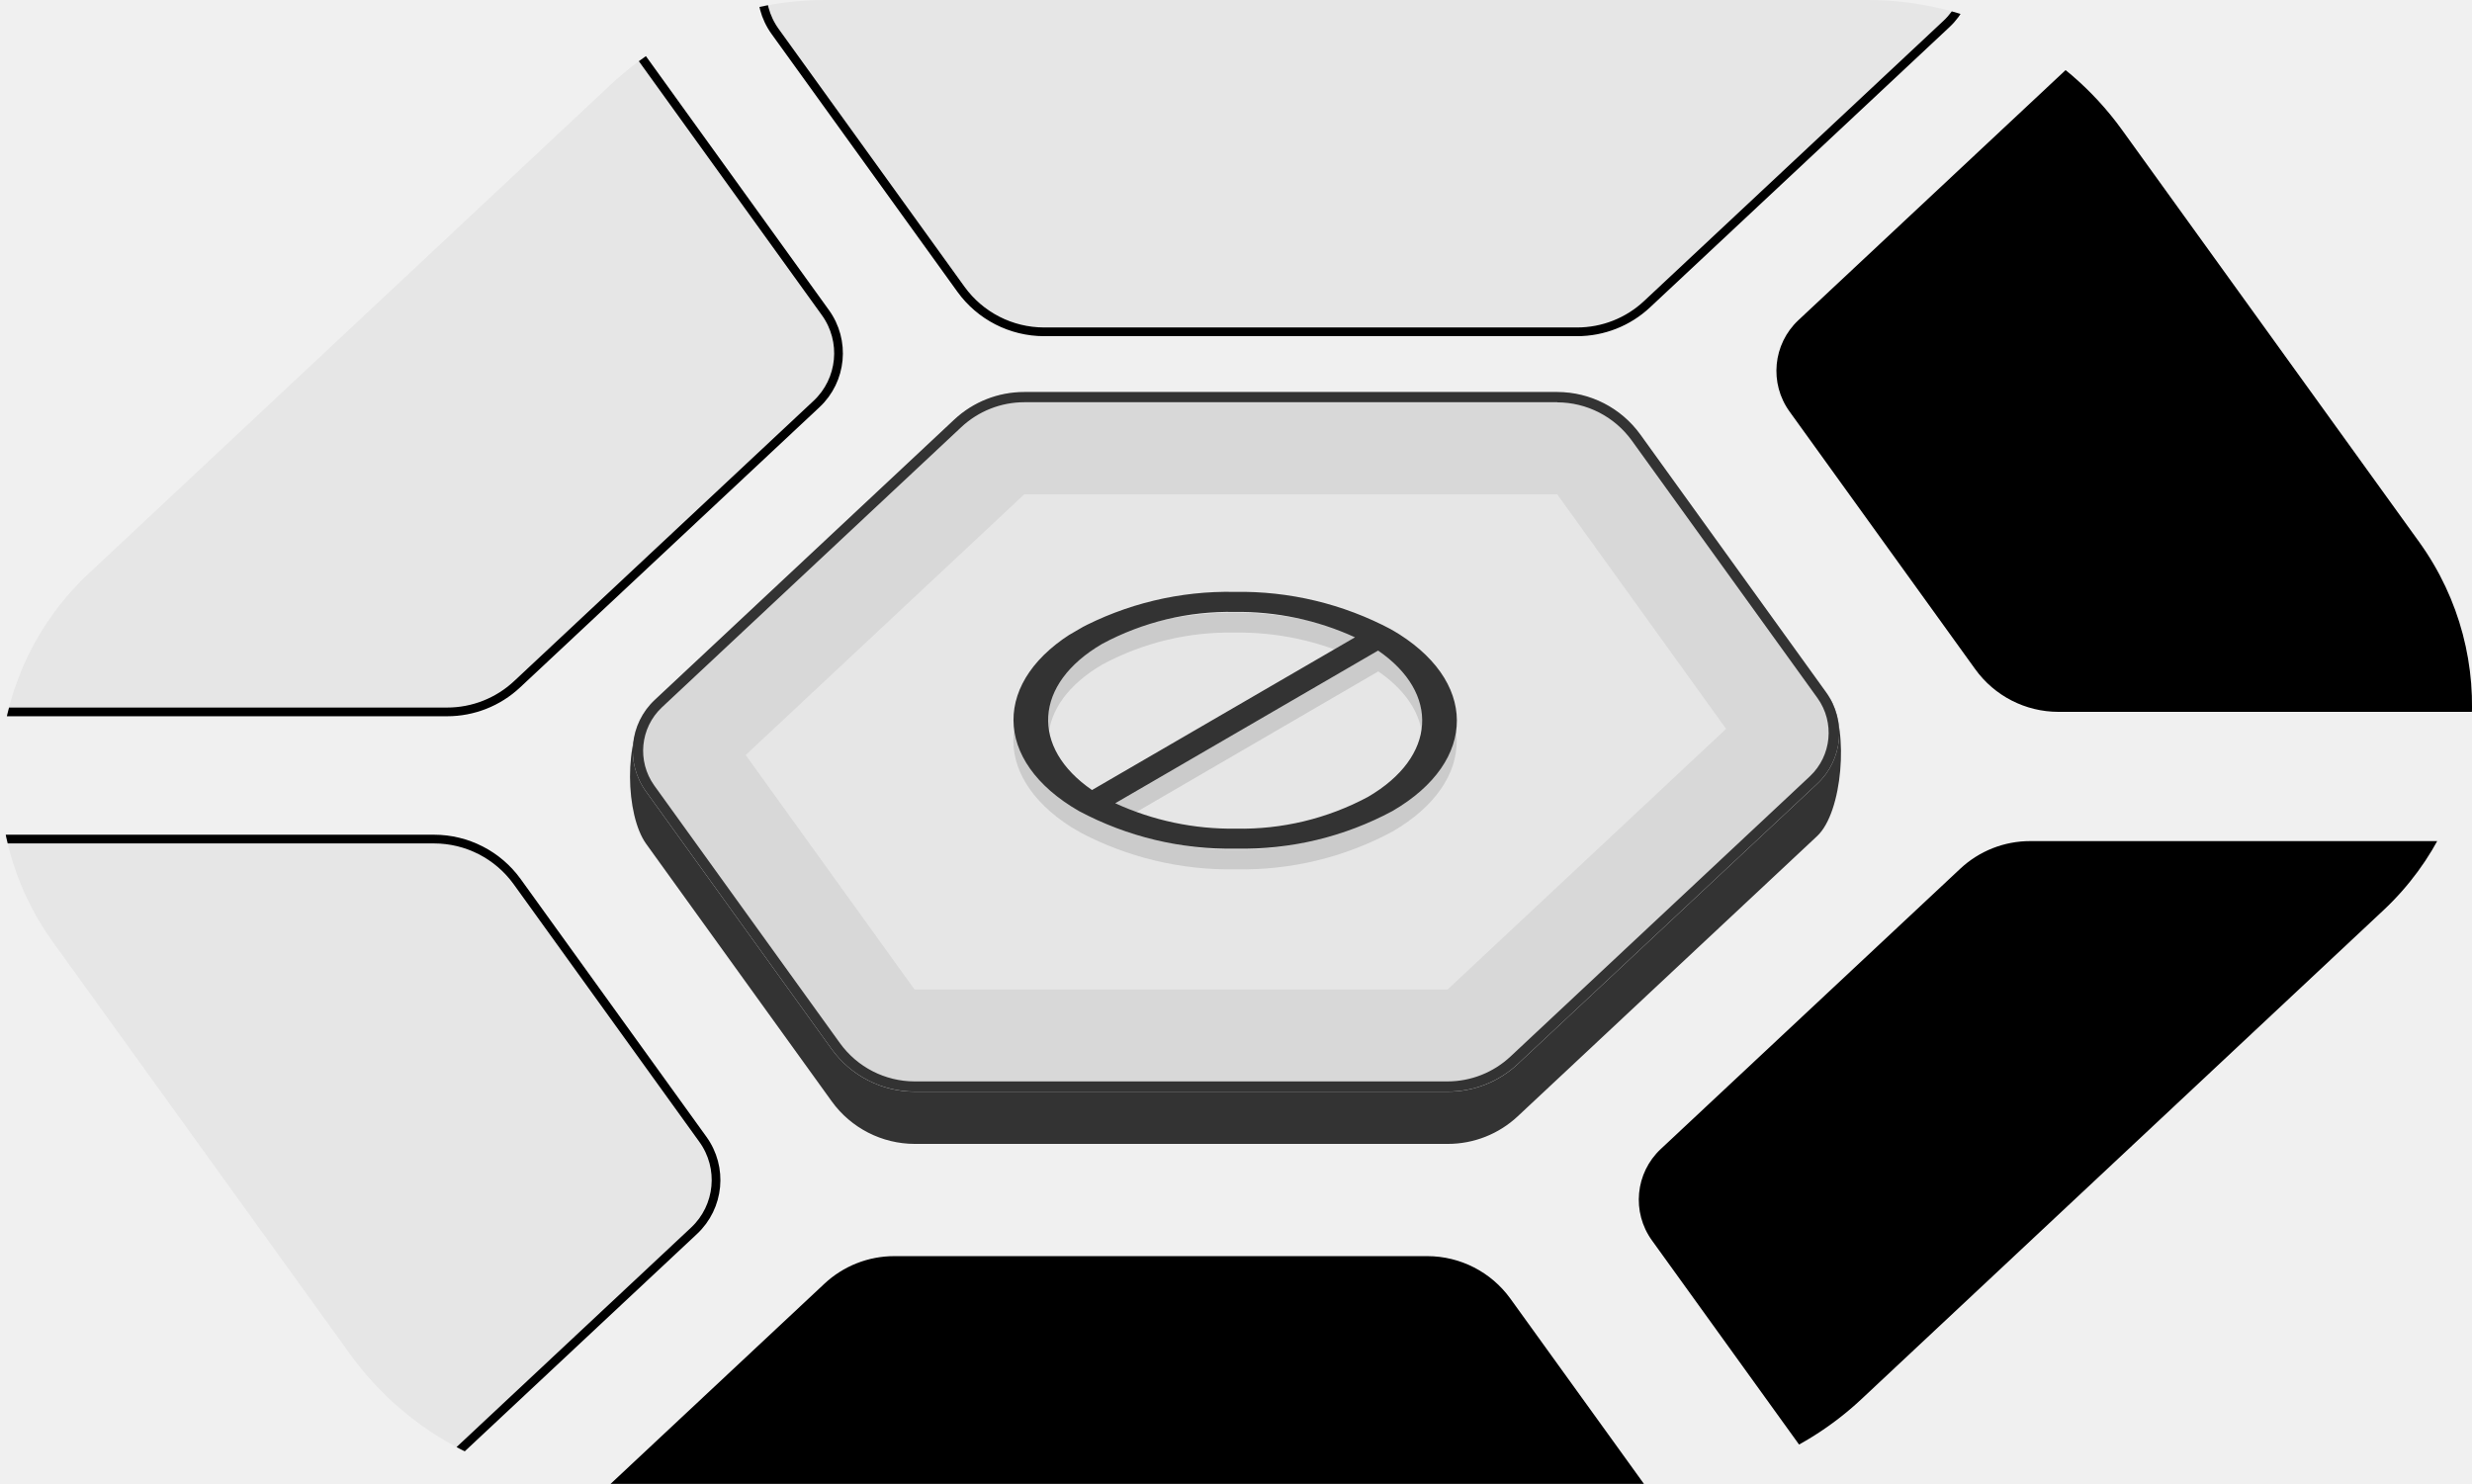
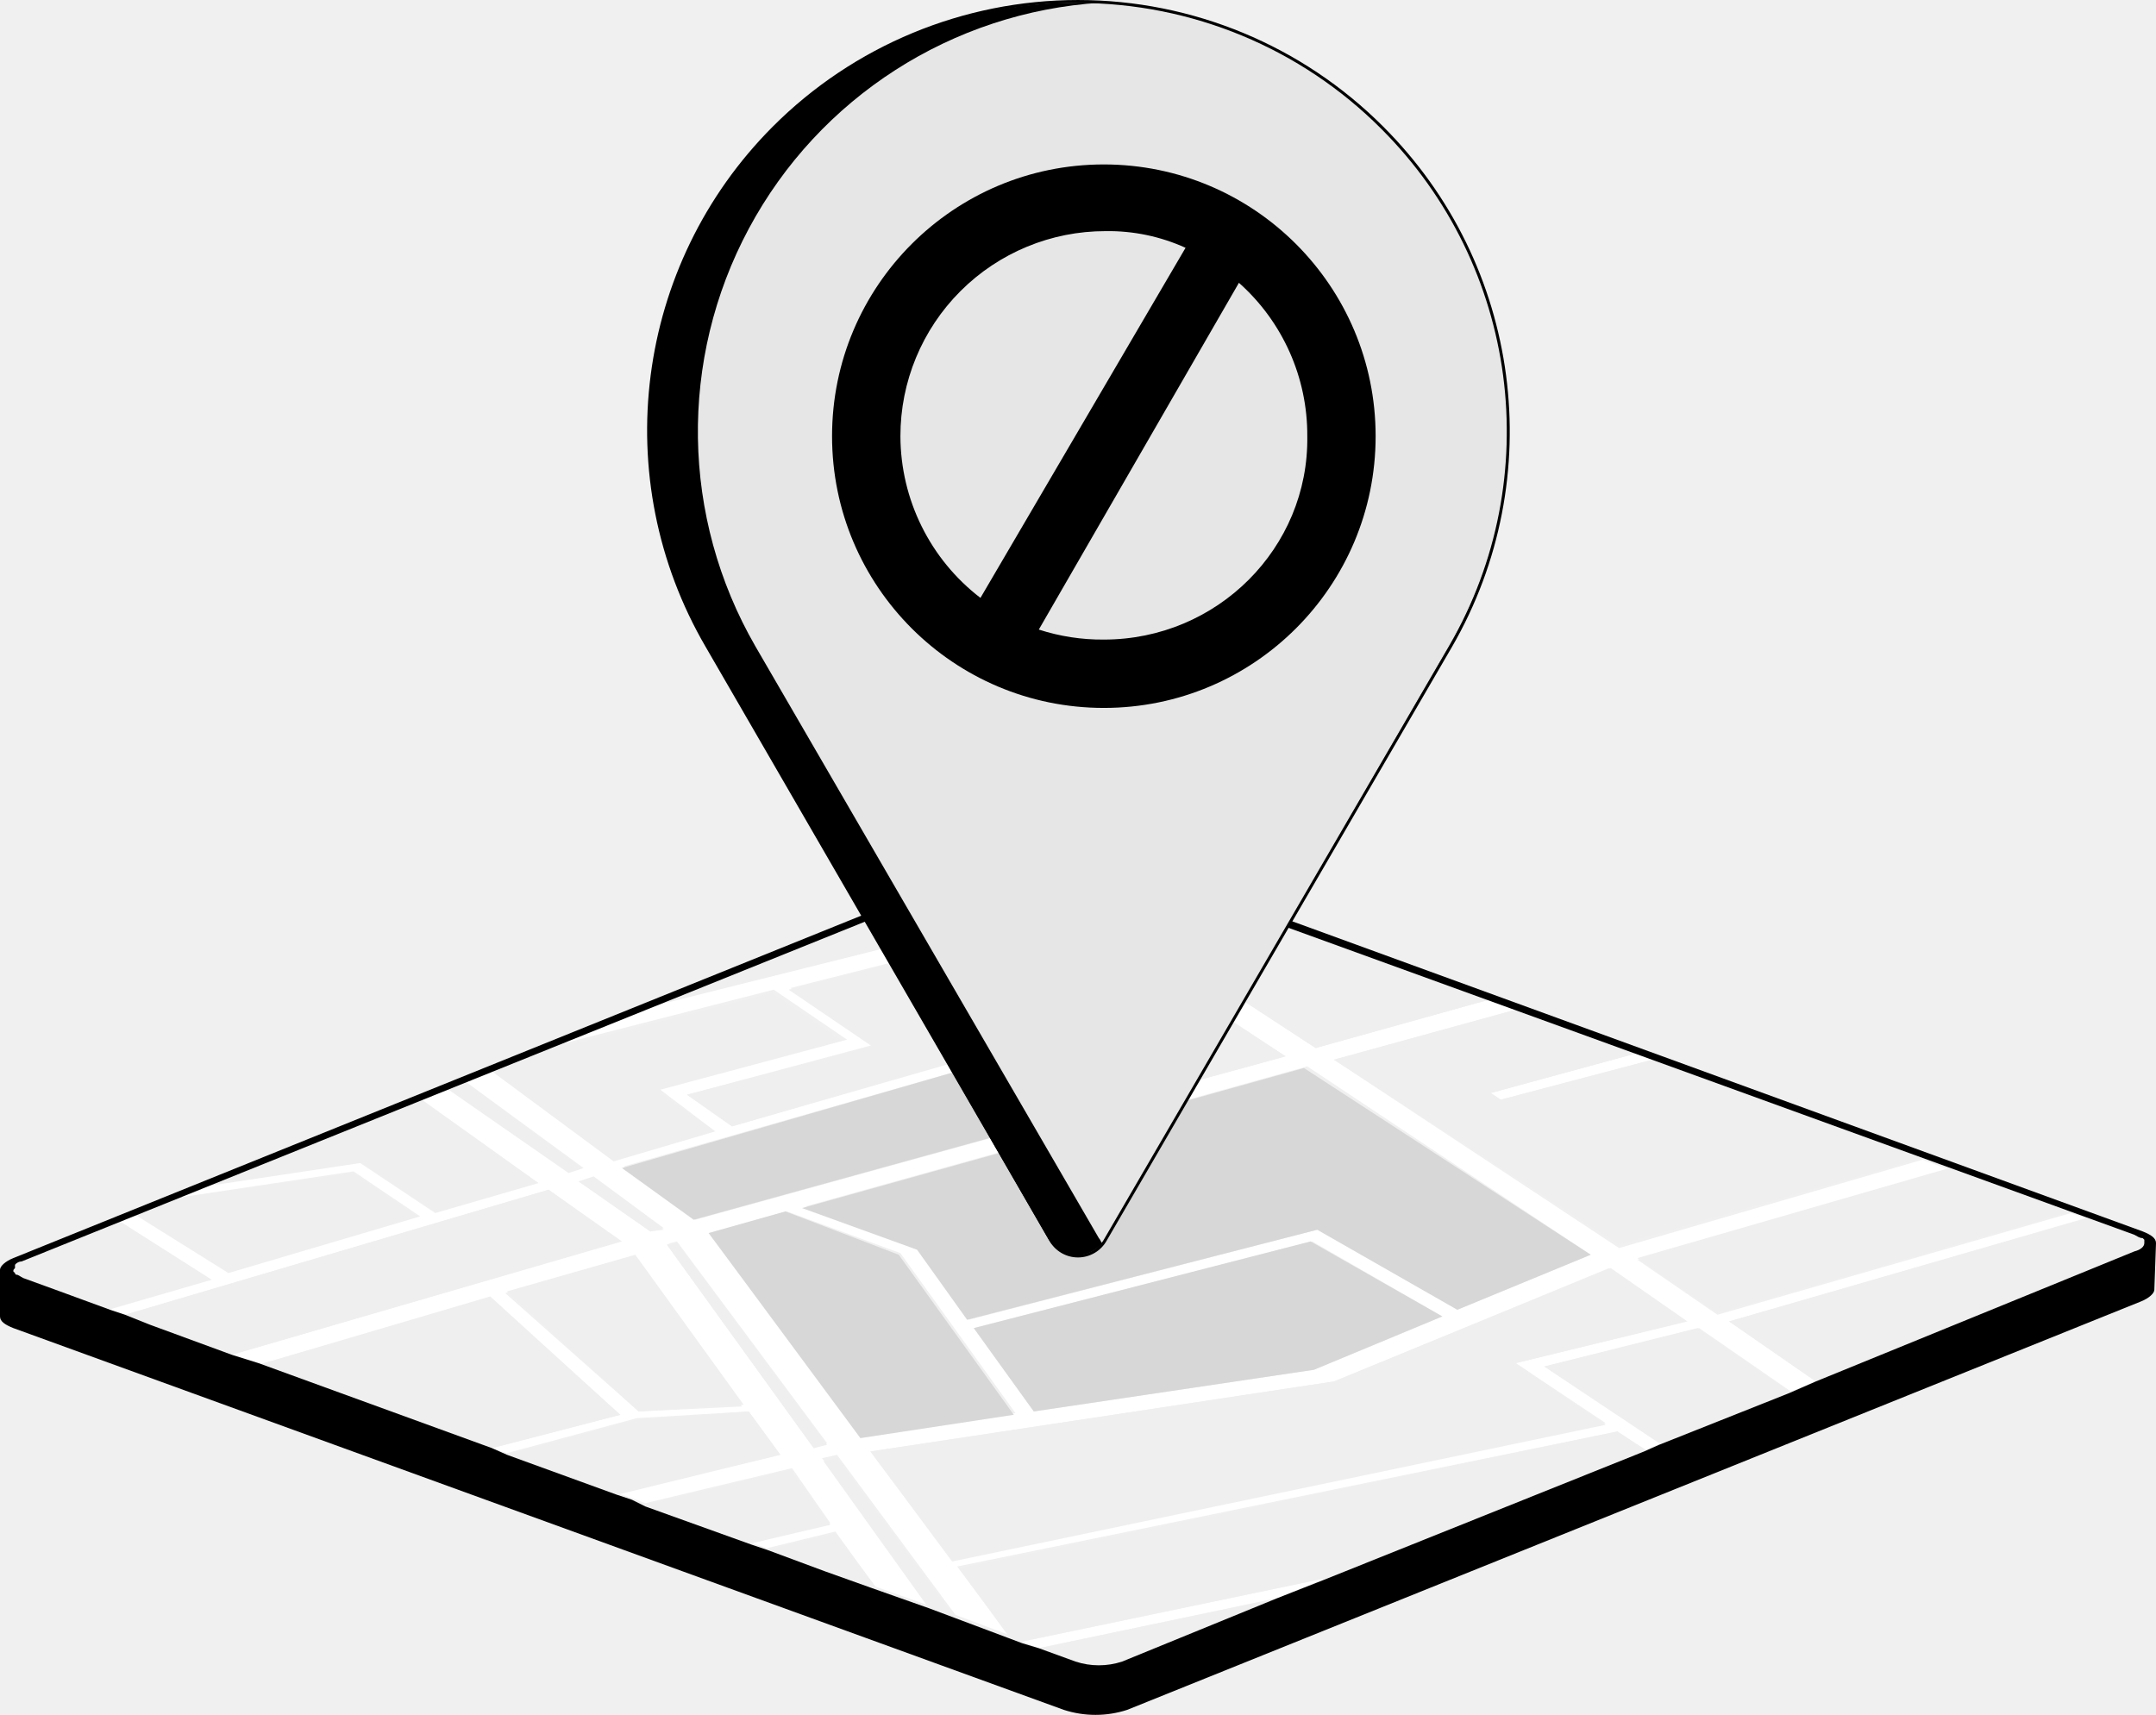
- <svg xmlns="http://www.w3.org/2000/svg" data-name="N/A" width="142" height="85.251" viewBox="0 0 142 85.251">
-   <defs>
-     <clipPath id="hkxtlc05za">
-       <path data-name="Path 1862" d="M131.551 18.24H71.612a18.021 18.021 0 0 0-12.286 4.851l-30 28.1a16.1 16.1 0 0 0-2.056 21.166l17.068 23.675a17.966 17.966 0 0 0 14.577 7.459h59.939a18.021 18.021 0 0 0 12.286-4.851l30-28.1a16.1 16.1 0 0 0 2.056-21.166L146.128 25.7a17.966 17.966 0 0 0-14.577-7.459z" transform="translate(-24.233 -18.24)" style="fill:none" />
-     </clipPath>
-     <clipPath id="klhnfuc4pb">
-       <path data-name="Path 1859" d="M69.32 56.028 87.256 45.61l18.065 10.43-17.936 10.419z" transform="translate(-69.32 -45.61)" style="fill:none" />
-     </clipPath>
-     <clipPath id="nz1reakpxc">
-       <path data-name="Path 1861" d="M69.32 55.03 87.268 44.6l18.065 10.43-17.948 10.43z" transform="translate(-69.32 -44.6)" style="fill:none" />
-     </clipPath>
-   </defs>
-   <g data-name="Group 5578" style="clip-path:url(#hkxtlc05za)">
-     <g data-name="Group 5571">
-       <path data-name="Path 1847" d="M52.548 65.425a5.6 5.6 0 0 1-4.522-2.314l-10.666-14.8c-1.116-1.55-1.257-5.755.106-7.459l17.548-13.507a5.613 5.613 0 0 1 3.841-1.527h30.621a5.6 5.6 0 0 1 4.522 2.314l10.935 12.239c.916 1.586.67 6.108-.74 7.435l-17.2 16.1a5.545 5.545 0 0 1-3.817 1.5H52.571z" style="fill: #333" />
-       <path data-name="Path 1848" d="M89.453 26.111a5.3 5.3 0 0 1 4.287 2.2l.023.023.023.023 10.877 12.169c.928 1.691.517 5.943-.681 7.071l-17.2 16.1a5.3 5.3 0 0 1-3.618 1.433H52.546a5.3 5.3 0 0 1-4.287-2.2l-10.665-14.8c-1.034-1.433-1.175-5.427.059-7.047l17.572-13.539a5.3 5.3 0 0 1 3.621-1.433h30.621m0-.587H58.846a5.872 5.872 0 0 0-4.017 1.586L37.231 40.664c-1.445 1.809-1.292 6.178-.117 7.811l10.665 14.8a5.893 5.893 0 0 0 4.767 2.443h30.621a5.872 5.872 0 0 0 4.017-1.586l17.2-16.1c1.468-1.374 1.809-6.049.763-7.846L94.221 27.967a5.893 5.893 0 0 0-4.769-2.443z" style="fill: #333" />
+ <svg xmlns="http://www.w3.org/2000/svg" viewBox="0 0 365.24 290.563">
+   <g data-name="Group 5623">
+     <g data-name="Group 5618">
+       <path data-name="Path 1927" d="m63.86 100.147-2.26-.565V99.3z" transform="translate(109.297 177.987)" style="fill:#efefef" />
    </g>
-     <g data-name="Group 5572">
-       <path data-name="Path 1849" d="M70.94 74.241a2.955 2.955 0 0 1-2.384-1.222L57.89 58.22a1.049 1.049 0 0 1 .141-1.4l17.2-16.1a2.894 2.894 0 0 1 2.009-.8h30.621a2.955 2.955 0 0 1 2.384 1.222l10.665 14.8a1.049 1.049 0 0 1-.141 1.4l-17.2 16.1a2.894 2.894 0 0 1-2.009.8H70.952z" transform="translate(-18.392 -14.456)" style="fill:#e6e6e6" />
-       <path data-name="Path 1850" d="m108.283 43.293 9.7 13.472-16 14.976H71.365l-9.7-13.472 16-14.976h30.621m0-5.873H77.661a5.872 5.872 0 0 0-4.017 1.586l-17.2 16.1a3.993 3.993 0 0 0-.505 5.262l10.665 14.8a5.893 5.893 0 0 0 4.769 2.443H102a5.872 5.872 0 0 0 4.017-1.586l17.2-16.1a3.993 3.993 0 0 0 .505-5.262l-10.665-14.8a5.893 5.893 0 0 0-4.769-2.443z" transform="translate(-18.83 -14.892)" style="fill:#d8d8d8" />
-       <path data-name="Path 1851" d="M89.453 23.115a5.3 5.3 0 0 1 4.287 2.2l10.665 14.793a3.429 3.429 0 0 1-.435 4.487l-17.2 16.1a5.3 5.3 0 0 1-3.618 1.433H52.535a5.3 5.3 0 0 1-4.287-2.2l-10.665-14.8a3.429 3.429 0 0 1 .435-4.487l17.2-16.1a5.3 5.3 0 0 1 3.618-1.433h30.621m0-.587H58.831a5.872 5.872 0 0 0-4.017 1.586l-17.2 16.1a3.993 3.993 0 0 0-.505 5.262l10.665 14.8a5.893 5.893 0 0 0 4.769 2.443H83.17a5.872 5.872 0 0 0 4.017-1.586l17.2-16.1a3.993 3.993 0 0 0 .505-5.262l-10.665-14.8a5.893 5.893 0 0 0-4.769-2.443z" style="fill: #333" />
+     <g data-name="Group 5619">
+       <path data-name="Path 1928" d="m35.8 84.287-17.516 5.084-8.475-3.107L3.595 84c-.565-.282-.847-.565-1.13-.565a.277.277 0 0 1-.282-.282.277.277 0 0 0-.282-.282c0-.282 0-.282.282-.565v-.565a1.468 1.468 0 0 1 1.13-.565L19.978 74.4z" transform="translate(.36 132.551)" style="fill:#efefef" />
+       <path data-name="Path 1929" d="m57.5 79.127-32.485 9.6L9.2 78.562l6.779-2.542v-.282L46.2 71.5z" transform="translate(13.681 127.259)" style="fill:#efefef" />
+       <path data-name="Path 1930" d="M69.812 81.224 52.3 86.308l-12.712-8.474L13.6 81.789 49.757 67.1z" transform="translate(21.71 119.23)" style="fill:#efefef" />
+       <path data-name="Path 1931" d="m59.13 77.648 9.322 6.5-17.231 5.082L30.6 73.976l8.757-3.39 38.7-9.887 12.429 8.474z" transform="translate(52.73 107.552)" style="fill:#efefef" />
+       <path data-name="Path 1932" d="m50.88 80.971-2.542.847L28 67.412 30.825 66z" transform="translate(47.986 117.223)" style="fill:#efefef" />
+       <path data-name="Path 1933" d="m120.093 120.716 20.056 27.118zM13.6 74.672 39.87 71z" transform="translate(21.71 126.347)" style="fill:none" />
+       <path data-name="Path 1934" d="m113.81 95.8-8.192 3.39-40.394 8.474-2.825-1.13z" transform="translate(110.757 171.601)" style="fill:#fff" />
+       <path data-name="Path 1935" d="m117.9 65.43-25.705 6.779-1.695-1.13 24.858-6.779z" transform="translate(162.033 114.121)" style="fill:#fff" />
+       <path data-name="Path 1936" d="m342.615 113.25-2.542-.847-59.885 17.231-13.559-9.322 52.823-15.254-4.52-1.695-51.41 14.971-48.3-31.92 30.79-8.474-4.52-1.695-29.377 8.192-35.878-23.445 13.841-3.39-4.52-1.695-12.711 3.107L160.7 52.8l-4.237 1.695 11.3 5.649-67.794 16.949-18.361 7.344 38.7-9.887 12.429 8.474L101.1 91.5l9.322 7.062-17.232 5.083-20.621-15.253-4.52 1.695 20.056 14.689-2.542.847L65.225 91.5l-4.52 1.695 19.773 14.124-17.513 5.081-12.711-8.474-26.27 3.955-5.084 1.979 30.225-4.52 11.3 7.627-32.485 9.6-15.82-9.882-2.542 1.13 15.535 9.885L7.6 128.786l2.825.847 71.749-21.186L94.32 117.2 28.5 136.413l4.52 1.695 39.264-11.3 22.036 19.774-21.751 5.649 2.542.847 22.033-5.932 18.926-1.13 5.367 7.344-27.683 6.5 2.542.847 2.26.847 24.858-5.932 6.5 9.322-13.276 3.39 2.542.847 11.581-2.825 6.5 9.039h-.565l9.6 3.39-17.8-24.858 2.542-.565 20.062 27.117 9.039 3.39-8.757-11.581 111.86-22.88 4.8 3.107 2.542-1.13-19.491-12.995 25.988-6.5 15.536 10.734 4.237-1.695-14.689-10.169zm-83.895 6.214-22.6 9.322-23.728-13.559-59.037 15.254-8.474-11.864-19.208-7.344L210.7 87.544zm-25.14 10.452-21.751 9.039-47.456 7.062-10.173-14.124 57.347-14.693zM207.027 85.85l-33.05 9.039-21.185-14.971 33.332-7.909zm-101.408 6.5 31.637-8.474-14.124-9.6 48.021-12.146 13.559 8.757-36.157 8.474L156.747 85l-43.5 12.711zm52.54-5.932 13.276 9.322-64.4 17.8-12.146-9.039zm-70.9 20.621 2.542-.565 11.864 8.757-2.26.282zm10.169 38.982-22.6-20.056 21.751-6.214 18.361 25.423zm29.66 6.214-24.858-34.462.565-.282 1.13-.282 25.423 34.179zm-17.8-36.439 13.276-3.672 19.208 7.062 19.494 27.114-25.988 3.955zm136.718 22.033 15.254 10.169-110.73 23.163-13.839-18.361 78.528-11.864 46.608-19.208 12.994 9.039z" transform="translate(10.761 93.136)" style="fill:#fff" />
+       <path data-name="Path 1937" d="m50.206 80.457-2.26.565L35.8 72.547l2.542-.847z" transform="translate(62.219 127.624)" style="fill:#efefef" />
+       <path data-name="Path 1938" d="M175.136 78.437c0 .565-.565 1.13-1.695 1.412l-6.214 2.542-47.738 19.491L104.8 91.713 165.532 74.2l7.909 2.825c.565.282.847.565 1.412.565l.282.282.001.565z" transform="translate(188.127 132.186)" style="fill:#efefef" />
+       <path data-name="Path 1939" d="m172.743 78.544-59.884 17.231L99.3 86.454 152.123 71.2l17.231 6.214z" transform="translate(178.09 126.712)" style="fill:#efefef" />
+       <path data-name="Path 1940" d="m114.951 74.022-64.4 17.8L38.4 83.061 101.957 64.7z" transform="translate(66.963 114.851)" style="fill:#d7d7d7" />
+       <path data-name="Path 1941" d="m182.811 96.837-22.6 9.322L136.485 92.6l-59.32 15.254-8.474-11.864L49.2 88.928 134.225 65.2z" transform="translate(86.671 115.763)" style="fill:#d7d7d7" />
+       <path data-name="Path 1942" d="m138.875 88.311-21.751 9.039-47.456 7.062L59.5 90.289 116.56 75.6z" transform="translate(105.465 134.741)" style="fill:#d7d7d7" />
+       <path data-name="Path 1943" d="m135.224 91.534-22.033 8.757L93.7 87.3l25.988-6.5z" transform="translate(167.872 144.229)" style="fill:#efefef" />
+       <path data-name="Path 1944" d="m72.816 115.718-4.52-1.695L50.5 89.165l2.26-.565z" transform="translate(89.043 158.462)" style="fill:#efefef" />
+       <path data-name="Path 1945" d="m103.794 97-26.27 10.734a12.621 12.621 0 0 1-7.909 0l-6.214-2.26z" transform="translate(112.582 173.79)" style="fill:#efefef" />
+       <path data-name="Path 1946" d="m174.7 90.107-53.953 21.751-51.41 10.734-2.26-.847-8.477-11.582L170.178 87z" transform="translate(103.823 155.543)" style="fill:#efefef" />
+       <path data-name="Path 1947" d="m65.461 102.139-.565.282-7.909-3.107-9.887-3.389L58.681 93.1z" transform="translate(82.839 166.674)" style="fill:#efefef" />
+       <path data-name="Path 1948" d="m162.618 93.3 15.254 10.452-110.731 23.164L53.3 108.272l78.528-11.864L178.719 77.2l12.994 9.039z" transform="translate(94.152 137.66)" style="fill:#efefef" />
+       <path data-name="Path 1949" d="m68.218 109.879-2.26.565L41.1 75.982h.565l1.13-.282z" transform="translate(71.89 134.923)" style="fill:#efefef" />
+       <path data-name="Path 1950" d="m95.293 108.262-25.988 3.955L43.6 77.472 56.594 73.8 75.8 81.144z" transform="translate(76.452 131.456)" style="fill:#d7d7d7" />
+       <path data-name="Path 1951" d="m71.337 98.622-13.276 3.107L39.7 95.232 64.558 89.3z" transform="translate(69.335 159.74)" style="fill:#efefef" />
+       <path data-name="Path 1952" d="m77.826 93.144-27.683 6.78h-.282L31.5 93.144l22.033-5.932L72.459 85.8z" transform="translate(54.373 153.353)" style="fill:#efefef" />
+       <path data-name="Path 1953" d="m77.9 98.956-21.751 5.649L16.6 90.481 55.864 78.9z" transform="translate(27.184 140.762)" style="fill:#efefef" />
+       <path data-name="Path 1954" d="m71.611 101.823-17.8 1.13L31.5 82.614 53.251 76.4z" transform="translate(54.373 136.2)" style="fill:#efefef" />
+       <path data-name="Path 1955" d="m92.777 81.257-66.1 19.208-13.84-5.085L8.6 93.686 80.349 72.5z" transform="translate(12.586 129.084)" style="fill:#efefef" />
+       <path data-name="Path 1956" d="M180.814 86.84 129.4 101.529 81.1 70.174l30.79-8.474 20.621 7.344-24.858 6.779 1.695 1.13 25.705-6.779z" transform="translate(144.88 109.377)" style="fill:#efefef" />
+       <path data-name="Path 1957" d="m132.552 73.143-29.377 8.192L67.3 57.89l13.841-3.39 28.53 10.169z" transform="translate(119.699 96.238)" style="fill:#efefef" />
+       <path data-name="Path 1958" d="M113.235 73.259 80.186 82.3 59 67.327 92.332 59.7z" transform="translate(104.553 105.727)" style="fill:#efefef" />
+       <path data-name="Path 1959" d="m84.954 73.431 8.192 5.65-43.219 12.428-7.627-5.367 31.355-8.192-14.124-9.6 48.021-12.15 13.559 8.757z" transform="translate(74.08 99.341)" style="fill:#efefef" />
+       <path data-name="Path 1960" d="M86.658 57.413 73.946 60.52 61.8 54.305l3.955-1.695a12.621 12.621 0 0 1 7.909 0z" transform="translate(109.662 91.631)" style="fill:#efefef" />
+       <path data-name="Path 1961" d="M107.994 59.149 40.2 76.1l56.495-22.6z" transform="translate(70.248 94.414)" style="fill:#efefef" />
    </g>
-     <path data-name="Path 1852" d="M53.341 59.28h-30.61a5.872 5.872 0 0 0-4.017 1.586l-17.2 16.1a3.993 3.993 0 0 0-.505 5.262l10.665 14.8a5.893 5.893 0 0 0 4.769 2.443h30.626a5.872 5.872 0 0 0 4.017-1.586l17.2-16.1a3.993 3.993 0 0 0 .505-5.262l-10.665-14.8a5.893 5.893 0 0 0-4.769-2.443z" transform="translate(-28.42 -11.075)" style="stroke:#000;stroke-miterlimit:10;stroke-width:.5px;fill:#e6e6e6" />
-     <path data-name="Path 1853" d="M101.933 79.68H71.311a5.872 5.872 0 0 0-4.017 1.586l-17.2 16.1a3.993 3.993 0 0 0-.505 5.262l10.665 14.8a5.893 5.893 0 0 0 4.769 2.443h30.626a5.872 5.872 0 0 0 4.017-1.586l17.2-16.1a3.993 3.993 0 0 0 .505-5.262l-10.671-14.8a5.893 5.893 0 0 0-4.767-2.443z" transform="translate(-19.938 -7.514)" />
-     <path data-name="Path 1854" d="M164.213 18.84h-30.622a5.872 5.872 0 0 0-4.017 1.586l-17.2 16.1a3.993 3.993 0 0 0-.505 5.262l10.665 14.8a5.893 5.893 0 0 0 4.769 2.443h30.621a5.872 5.872 0 0 0 4.017-1.586l17.2-16.1a3.993 3.993 0 0 0 .505-5.262l-10.665-14.8a5.893 5.893 0 0 0-4.769-2.443z" transform="translate(-9.065 -18.135)" />
-     <path data-name="Path 1855" d="M157.483 59.38h-30.622a5.872 5.872 0 0 0-4.017 1.586l-17.2 16.1a3.993 3.993 0 0 0-.505 5.262l10.665 14.8a5.893 5.893 0 0 0 4.769 2.443H151.2a5.872 5.872 0 0 0 4.017-1.586l17.2-16.1a3.993 3.993 0 0 0 .505-5.262l-10.665-14.8a5.893 5.893 0 0 0-4.769-2.443z" transform="translate(-10.24 -11.058)" />
-     <path data-name="Path 1856" d="M59.343 18.84H28.721a5.872 5.872 0 0 0-4.021 1.586l-17.2 16.1a3.993 3.993 0 0 0-.5 5.265l10.665 14.8a5.893 5.893 0 0 0 4.769 2.443h30.625a5.872 5.872 0 0 0 4.017-1.586l17.2-16.1a3.993 3.993 0 0 0 .505-5.262l-10.665-14.8a5.893 5.893 0 0 0-4.769-2.443z" transform="translate(-27.374 -18.135)" style="stroke:#000;stroke-miterlimit:10;stroke-width:.5px;fill:#e6e6e6" />
-     <path data-name="Path 1857" d="M114.6.25H83.981a5.872 5.872 0 0 0-4.017 1.586l-17.2 16.1a3.993 3.993 0 0 0-.505 5.262L72.928 38a5.893 5.893 0 0 0 4.772 2.444h30.621a5.872 5.872 0 0 0 4.017-1.586l17.2-16.1a3.993 3.993 0 0 0 .505-5.262l-10.665-14.8A5.893 5.893 0 0 0 114.6.25z" transform="translate(-17.727 -21.381)" style="stroke:#000;stroke-miterlimit:10;stroke-width:.5px;fill:#e6e6e6" />
-     <g data-name="Group 5577">
-       <g data-name="Group 5574">
-         <g data-name="Group 5573" style="clip-path:url(#klhnfuc4pb);fill:#333" transform="translate(52.958 32.148)">
-           <path data-name="Path 1858" d="m79.663 60.357 15.093-8.774c3.559 2.443 3.383 6.108-.576 8.41a15.539 15.539 0 0 1-7.6 1.832 15.9 15.9 0 0 1-6.918-1.468m-1.327-.763c-3.559-2.443-3.371-6.108.576-8.41a15.444 15.444 0 0 1 7.6-1.832 16.068 16.068 0 0 1 6.918 1.456l-15.105 8.774M95.5 50.361a19.833 19.833 0 0 0-18.006 0c-4.957 2.878-4.933 7.553.059 10.43a18.4 18.4 0 0 0 9.021 2.161 18.2 18.2 0 0 0 8.986-2.161c4.957-2.878 4.933-7.553-.07-10.43" transform="translate(-68.54 -45.158)" style="fill:#cbcbcb" />
-         </g>
-       </g>
-       <g data-name="Group 5576">
-         <g data-name="Group 5575" style="clip-path:url(#nz1reakpxc);fill:#333" transform="translate(52.958 30.962)">
-           <path data-name="Path 1860" d="M9.784 14.435c-3.559-2.443-3.371-6.108.576-8.41a15.444 15.444 0 0 1 7.6-1.832 16.068 16.068 0 0 1 6.918 1.459L9.773 14.424m1.327.763 15.105-8.774c3.559 2.443 3.371 6.108-.587 8.41a15.4 15.4 0 0 1-7.588 1.821 16.03 16.03 0 0 1-6.918-1.456m15.857-9.984a18.481 18.481 0 0 0-9.007-2.162 18.275 18.275 0 0 0-9 2.161c-4.957 2.878-4.933 7.553.059 10.43a18.4 18.4 0 0 0 9.021 2.161 18.2 18.2 0 0 0 8.986-2.161c4.957-2.878 4.933-7.553-.059-10.43" />
+     <g data-name="Group 5622">
+       <g data-name="Group 5621">
+         <g data-name="Group 5620">
+           <path data-name="Path 1962" d="M365.24 210.623c0-.847-.847-1.412-2.26-1.977l-144.062-52.541-33.9-12.429a17.413 17.413 0 0 0-10.734 0l-21.184 8.475-6.779 2.825L2.26 213.165C.848 213.73 0 214.577 0 215.142v7.909c0 .847.847 1.412 2.26 1.977l177.959 64.687a17.413 17.413 0 0 0 10.734 0L362.7 220.51c1.412-.565 2.26-1.412 2.26-1.977zm-3.672-1.412c.565.282.847.565 1.412.565l.282.282v.565c0 .565-.565 1.13-1.695 1.412l-6.214 2.542-47.738 19.491-4.52 1.977-22.033 8.757-2.542 1.13-54.235 21.751-7.909 3.107-26.27 10.739a12.621 12.621 0 0 1-7.909 0l-6.214-2.26-2.825-.847-2.258-.853-9.039-3.39-4.52-1.695-9.6-3.39-7.909-2.825-9.887-3.672-2.542-.847-18.078-6.5-2.26-1.13-2.542-.847-18.643-6.779-2.542-1.13-39.554-14.403-4.52-1.412-13.841-5.085-4.237-1.695-2.542-.847-8.474-3.107-6.214-2.26c-.565-.282-.847-.565-1.13-.565a.277.277 0 0 1-.282-.282l-.284-.279c0-.282 0-.282.282-.565v-.565a1.468 1.468 0 0 1 1.13-.565l171.745-69.21a12.621 12.621 0 0 1 7.909 0zm-31.355-11.3" style="fill:#000000" />
        </g>
      </g>
    </g>
  </g>
+   <g data-name="Group 5625">
+     <g data-name="Group 5624">
+       <path data-name="Path 1963" d="M255.357 73.062a70.755 70.755 0 0 1-9.887 36.439l-58.192 100.561a.608.608 0 0 1-.565.565 5.562 5.562 0 0 1-9.039-.565l-57.905-100.565A72.421 72.421 0 0 1 182.478.462h3.672a72.457 72.457 0 0 1 69.206 72.6z" style="fill:#000000" />
+       <path data-name="Path 1964" d="M180.044 73.9a70.755 70.755 0 0 1-9.887 36.439L111.968 210.9a.608.608 0 0 1-.565.565c-.282-.282-.282-.565-.565-.847l-58.19-100.283A72.807 72.807 0 0 1 111.121 1.3a72.482 72.482 0 0 1 68.924 72.6z" transform="translate(75.313 -.838)" style="fill:#e6e6e6" />
+       <path data-name="Path 1965" d="m108.081 211.033-58.19-100.561a72.606 72.606 0 0 1 11.3-87.85h0a72.8 72.8 0 0 1 103.1 0h0a72.712 72.712 0 0 1 11.581 87.85L117.4 211.033a5.321 5.321 0 0 1-9.319 0z" transform="translate(69.878 -.975)" style="stroke:#000;stroke-linecap:round;stroke-miterlimit:10;stroke-width:.5px;fill:none" />
+     </g>
+     <path data-name="Path 1966" d="M97.043 11a46.043 46.043 0 1 0 46.043 46.043A46.051 46.051 0 0 0 97.043 11zM62.581 57.043A34.719 34.719 0 0 1 97.326 22.3a31.558 31.558 0 0 1 13.559 2.825L76.14 84.443a34.659 34.659 0 0 1-13.559-27.4zm34.462 34.462a34.636 34.636 0 0 1-11.016-1.695l33.9-58.755a34.518 34.518 0 0 1 11.581 25.988c.28 18.926-15.256 34.462-34.465 34.462z" transform="translate(89.955 16.862)" />
+   </g>
</svg>
